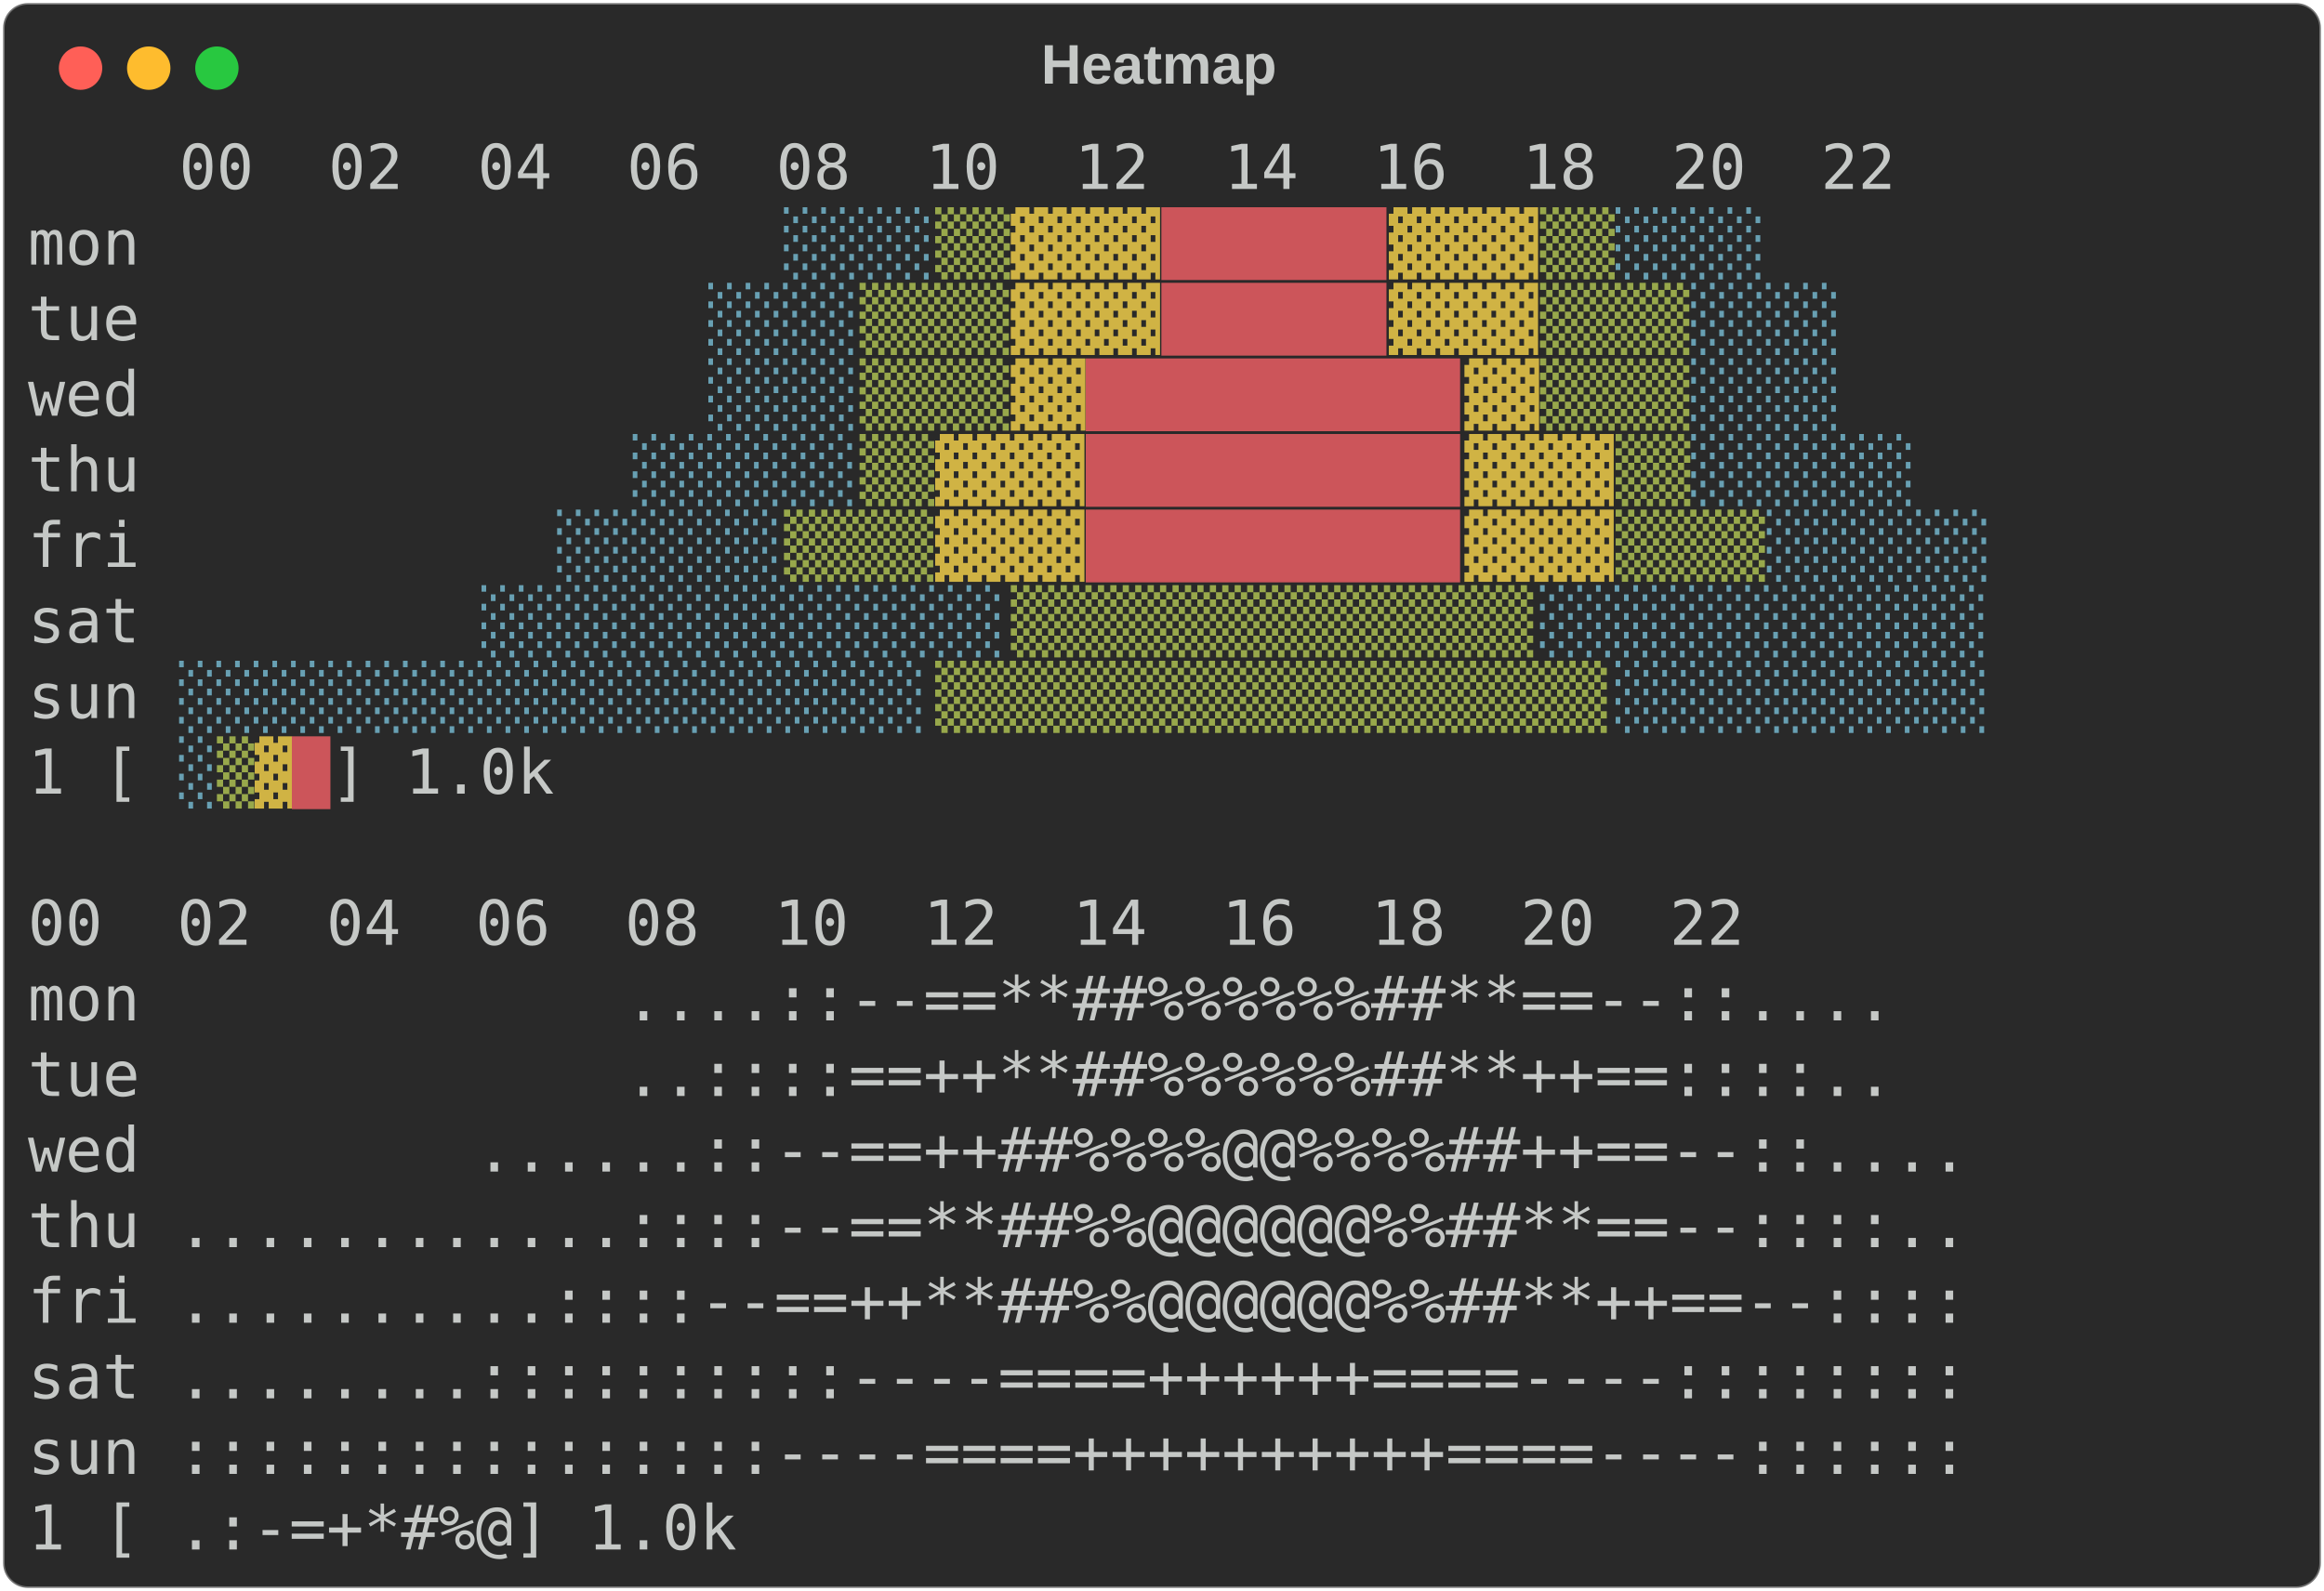
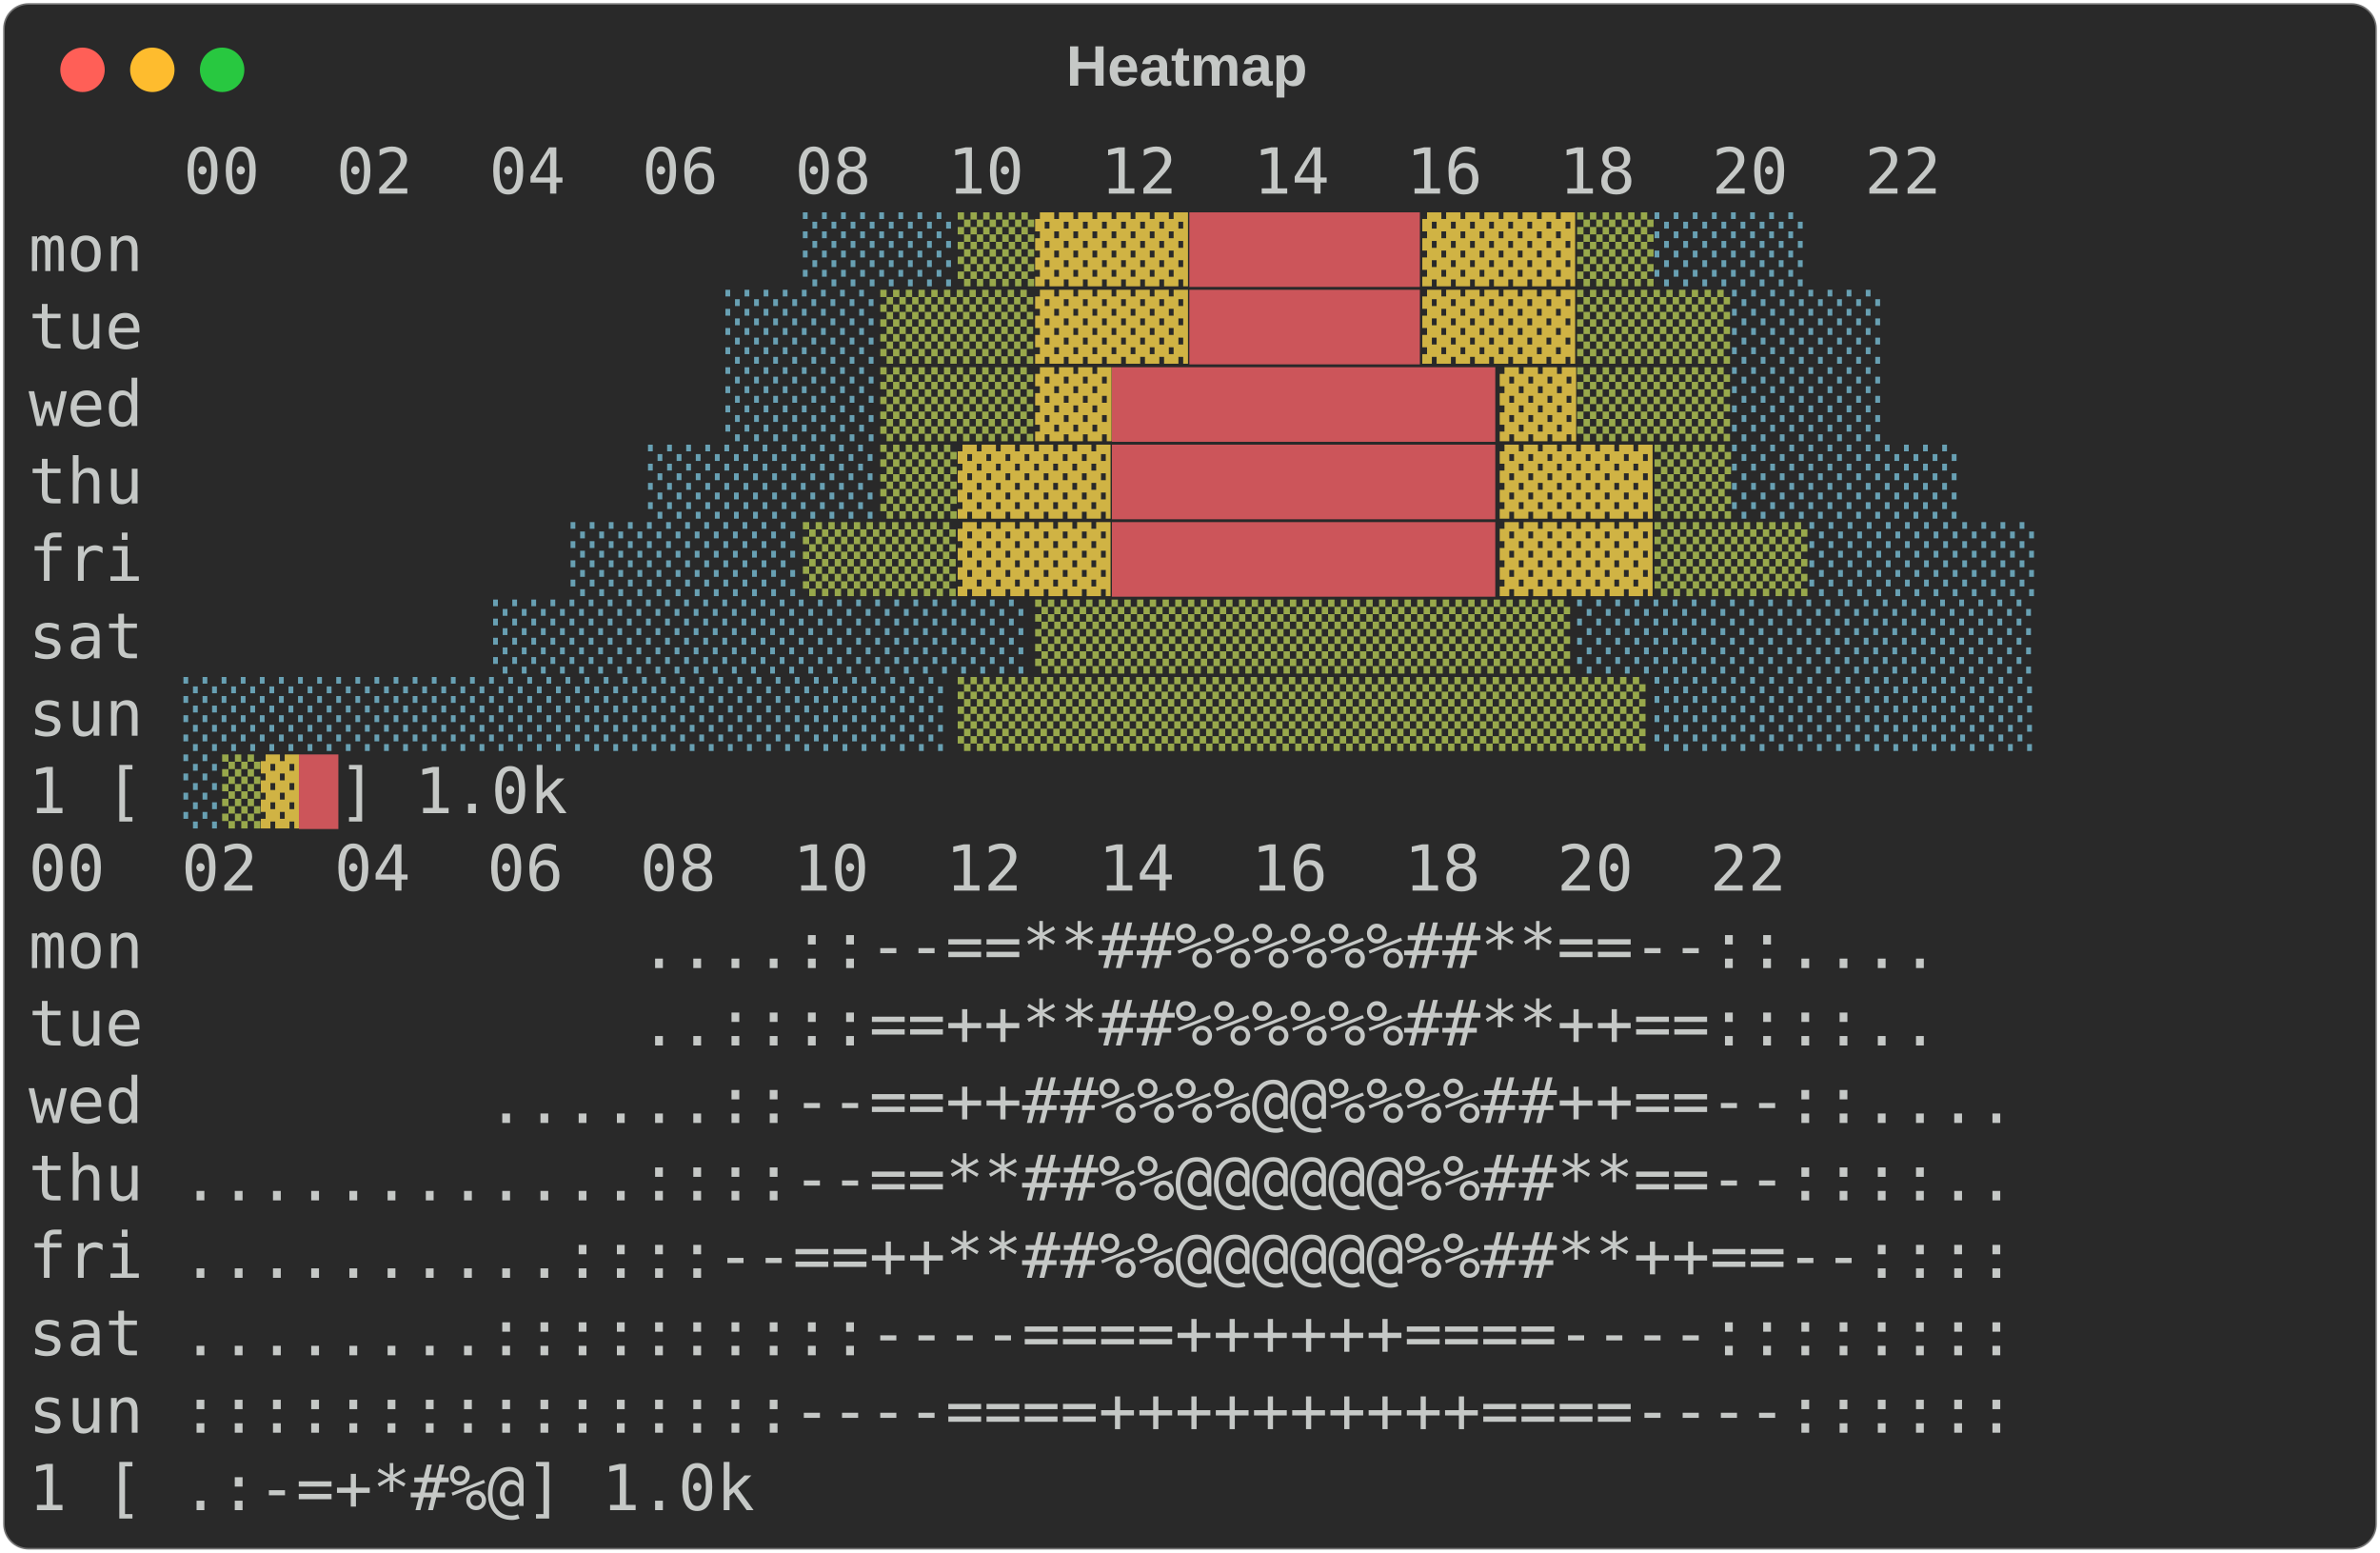
- <svg xmlns="http://www.w3.org/2000/svg" class="rich-terminal" viewBox="0 0 750 513.6">
+ <svg xmlns="http://www.w3.org/2000/svg" class="rich-terminal" viewBox="0 0 750 489.2">
  <style>

    @font-face {
        font-family: "Fira Code";
        src: local("FiraCode-Regular"),
                url("https://cdnjs.cloudflare.com/ajax/libs/firacode/6.2.0/woff2/FiraCode-Regular.woff2") format("woff2"),
                url("https://cdnjs.cloudflare.com/ajax/libs/firacode/6.2.0/woff/FiraCode-Regular.woff") format("woff");
        font-style: normal;
        font-weight: 400;
    }
    @font-face {
        font-family: "Fira Code";
        src: local("FiraCode-Bold"),
                url("https://cdnjs.cloudflare.com/ajax/libs/firacode/6.2.0/woff2/FiraCode-Bold.woff2") format("woff2"),
                url("https://cdnjs.cloudflare.com/ajax/libs/firacode/6.2.0/woff/FiraCode-Bold.woff") format("woff");
        font-style: bold;
        font-weight: 700;
    }

    .guide_charts-heatmap-matrix {
        font-family: Fira Code, monospace;
        font-size: 20px;
        line-height: 24.4px;
        font-variant-east-asian: full-width;
    }

    .guide_charts-heatmap-title {
        font-size: 18px;
        font-weight: bold;
        font-family: arial;
    }

    .guide_charts-heatmap-r1 { fill: #c5c8c6 }
.guide_charts-heatmap-r2 { fill: #608ab1 }
.guide_charts-heatmap-r3 { fill: #68a0b3 }
.guide_charts-heatmap-r4 { fill: #98a84b }
.guide_charts-heatmap-r5 { fill: #d0b344 }
.guide_charts-heatmap-r6 { fill: #cc555a }
    </style>
  <defs>
    <clipPath id="guide_charts-heatmap-clip-terminal">
-       <rect x="0" y="0" width="731.0" height="462.6" />
+       <rect x="0" y="0" width="731.0" height="438.2" />
    </clipPath>
    <clipPath id="guide_charts-heatmap-line-0">
      <rect x="0" y="1.5" width="732" height="24.65" />
    </clipPath>
    <clipPath id="guide_charts-heatmap-line-1">
      <rect x="0" y="25.9" width="732" height="24.65" />
    </clipPath>
    <clipPath id="guide_charts-heatmap-line-2">
      <rect x="0" y="50.3" width="732" height="24.65" />
    </clipPath>
    <clipPath id="guide_charts-heatmap-line-3">
      <rect x="0" y="74.7" width="732" height="24.65" />
    </clipPath>
    <clipPath id="guide_charts-heatmap-line-4">
      <rect x="0" y="99.1" width="732" height="24.65" />
    </clipPath>
    <clipPath id="guide_charts-heatmap-line-5">
      <rect x="0" y="123.5" width="732" height="24.65" />
    </clipPath>
    <clipPath id="guide_charts-heatmap-line-6">
      <rect x="0" y="147.9" width="732" height="24.65" />
    </clipPath>
    <clipPath id="guide_charts-heatmap-line-7">
      <rect x="0" y="172.3" width="732" height="24.65" />
    </clipPath>
    <clipPath id="guide_charts-heatmap-line-8">
      <rect x="0" y="196.7" width="732" height="24.65" />
    </clipPath>
    <clipPath id="guide_charts-heatmap-line-9">
      <rect x="0" y="221.1" width="732" height="24.65" />
    </clipPath>
    <clipPath id="guide_charts-heatmap-line-10">
      <rect x="0" y="245.5" width="732" height="24.65" />
    </clipPath>
    <clipPath id="guide_charts-heatmap-line-11">
      <rect x="0" y="269.9" width="732" height="24.65" />
    </clipPath>
    <clipPath id="guide_charts-heatmap-line-12">
      <rect x="0" y="294.3" width="732" height="24.65" />
    </clipPath>
    <clipPath id="guide_charts-heatmap-line-13">
      <rect x="0" y="318.7" width="732" height="24.65" />
    </clipPath>
    <clipPath id="guide_charts-heatmap-line-14">
      <rect x="0" y="343.1" width="732" height="24.65" />
    </clipPath>
    <clipPath id="guide_charts-heatmap-line-15">
      <rect x="0" y="367.5" width="732" height="24.65" />
    </clipPath>
    <clipPath id="guide_charts-heatmap-line-16">
      <rect x="0" y="391.9" width="732" height="24.65" />
    </clipPath>
-     <clipPath id="guide_charts-heatmap-line-17">
-       <rect x="0" y="416.3" width="732" height="24.65" />
-     </clipPath>
  </defs>
-   <rect fill="#292929" stroke="rgba(255,255,255,0.35)" stroke-width="1" x="1" y="1" width="748" height="511.6" rx="8" />
+   <rect fill="#292929" stroke="rgba(255,255,255,0.35)" stroke-width="1" x="1" y="1" width="748" height="487.2" rx="8" />
  <text class="guide_charts-heatmap-title" fill="#c5c8c6" text-anchor="middle" x="374" y="27">Heatmap</text>
  <g transform="translate(26,22)">
    <circle cx="0" cy="0" r="7" fill="#ff5f57" />
    <circle cx="22" cy="0" r="7" fill="#febc2e" />
    <circle cx="44" cy="0" r="7" fill="#28c840" />
  </g>
  <g transform="translate(9, 41)" clip-path="url(#guide_charts-heatmap-clip-terminal)">
    <g class="guide_charts-heatmap-matrix">
      <text class="guide_charts-heatmap-r1" x="48.8" y="20" textLength="585.6" clip-path="url(#guide_charts-heatmap-line-0)">00  02  04  06  08  10  12  14  16  18  20  22  </text>
      <text class="guide_charts-heatmap-r1" x="732" y="20" textLength="12.2" clip-path="url(#guide_charts-heatmap-line-0)">
</text>
      <text class="guide_charts-heatmap-r1" x="0" y="44.4" textLength="36.6" clip-path="url(#guide_charts-heatmap-line-1)">mon</text>
      <text class="guide_charts-heatmap-r3" x="244" y="44.4" textLength="48.8" clip-path="url(#guide_charts-heatmap-line-1)">░░░░</text>
      <text class="guide_charts-heatmap-r4" x="292.8" y="44.4" textLength="24.4" clip-path="url(#guide_charts-heatmap-line-1)">▒▒</text>
      <text class="guide_charts-heatmap-r5" x="317.2" y="44.4" textLength="48.8" clip-path="url(#guide_charts-heatmap-line-1)">▓▓▓▓</text>
      <text class="guide_charts-heatmap-r6" x="366" y="44.4" textLength="73.2" clip-path="url(#guide_charts-heatmap-line-1)">██████</text>
      <text class="guide_charts-heatmap-r5" x="439.2" y="44.4" textLength="48.8" clip-path="url(#guide_charts-heatmap-line-1)">▓▓▓▓</text>
      <text class="guide_charts-heatmap-r4" x="488" y="44.4" textLength="24.4" clip-path="url(#guide_charts-heatmap-line-1)">▒▒</text>
      <text class="guide_charts-heatmap-r3" x="512.4" y="44.4" textLength="48.8" clip-path="url(#guide_charts-heatmap-line-1)">░░░░</text>
      <text class="guide_charts-heatmap-r1" x="732" y="44.4" textLength="12.2" clip-path="url(#guide_charts-heatmap-line-1)">
</text>
      <text class="guide_charts-heatmap-r1" x="0" y="68.8" textLength="36.6" clip-path="url(#guide_charts-heatmap-line-2)">tue</text>
      <text class="guide_charts-heatmap-r3" x="219.6" y="68.8" textLength="48.8" clip-path="url(#guide_charts-heatmap-line-2)">░░░░</text>
      <text class="guide_charts-heatmap-r4" x="268.4" y="68.8" textLength="48.8" clip-path="url(#guide_charts-heatmap-line-2)">▒▒▒▒</text>
      <text class="guide_charts-heatmap-r5" x="317.2" y="68.8" textLength="48.8" clip-path="url(#guide_charts-heatmap-line-2)">▓▓▓▓</text>
      <text class="guide_charts-heatmap-r6" x="366" y="68.8" textLength="73.2" clip-path="url(#guide_charts-heatmap-line-2)">██████</text>
      <text class="guide_charts-heatmap-r5" x="439.2" y="68.8" textLength="48.8" clip-path="url(#guide_charts-heatmap-line-2)">▓▓▓▓</text>
      <text class="guide_charts-heatmap-r4" x="488" y="68.8" textLength="48.8" clip-path="url(#guide_charts-heatmap-line-2)">▒▒▒▒</text>
      <text class="guide_charts-heatmap-r3" x="536.8" y="68.8" textLength="48.8" clip-path="url(#guide_charts-heatmap-line-2)">░░░░</text>
      <text class="guide_charts-heatmap-r1" x="732" y="68.8" textLength="12.2" clip-path="url(#guide_charts-heatmap-line-2)">
</text>
      <text class="guide_charts-heatmap-r1" x="0" y="93.2" textLength="36.6" clip-path="url(#guide_charts-heatmap-line-3)">wed</text>
      <text class="guide_charts-heatmap-r3" x="219.6" y="93.2" textLength="48.8" clip-path="url(#guide_charts-heatmap-line-3)">░░░░</text>
      <text class="guide_charts-heatmap-r4" x="268.4" y="93.2" textLength="48.8" clip-path="url(#guide_charts-heatmap-line-3)">▒▒▒▒</text>
      <text class="guide_charts-heatmap-r5" x="317.2" y="93.2" textLength="24.4" clip-path="url(#guide_charts-heatmap-line-3)">▓▓</text>
      <text class="guide_charts-heatmap-r6" x="341.6" y="93.2" textLength="122" clip-path="url(#guide_charts-heatmap-line-3)">██████████</text>
      <text class="guide_charts-heatmap-r5" x="463.6" y="93.2" textLength="24.4" clip-path="url(#guide_charts-heatmap-line-3)">▓▓</text>
      <text class="guide_charts-heatmap-r4" x="488" y="93.2" textLength="48.8" clip-path="url(#guide_charts-heatmap-line-3)">▒▒▒▒</text>
      <text class="guide_charts-heatmap-r3" x="536.8" y="93.2" textLength="48.8" clip-path="url(#guide_charts-heatmap-line-3)">░░░░</text>
      <text class="guide_charts-heatmap-r1" x="732" y="93.2" textLength="12.2" clip-path="url(#guide_charts-heatmap-line-3)">
</text>
      <text class="guide_charts-heatmap-r1" x="0" y="117.6" textLength="36.6" clip-path="url(#guide_charts-heatmap-line-4)">thu</text>
      <text class="guide_charts-heatmap-r3" x="195.2" y="117.6" textLength="73.2" clip-path="url(#guide_charts-heatmap-line-4)">░░░░░░</text>
      <text class="guide_charts-heatmap-r4" x="268.4" y="117.6" textLength="24.4" clip-path="url(#guide_charts-heatmap-line-4)">▒▒</text>
      <text class="guide_charts-heatmap-r5" x="292.8" y="117.6" textLength="48.8" clip-path="url(#guide_charts-heatmap-line-4)">▓▓▓▓</text>
      <text class="guide_charts-heatmap-r6" x="341.6" y="117.6" textLength="122" clip-path="url(#guide_charts-heatmap-line-4)">██████████</text>
      <text class="guide_charts-heatmap-r5" x="463.6" y="117.6" textLength="48.8" clip-path="url(#guide_charts-heatmap-line-4)">▓▓▓▓</text>
      <text class="guide_charts-heatmap-r4" x="512.4" y="117.6" textLength="24.4" clip-path="url(#guide_charts-heatmap-line-4)">▒▒</text>
      <text class="guide_charts-heatmap-r3" x="536.8" y="117.6" textLength="73.2" clip-path="url(#guide_charts-heatmap-line-4)">░░░░░░</text>
      <text class="guide_charts-heatmap-r1" x="732" y="117.6" textLength="12.2" clip-path="url(#guide_charts-heatmap-line-4)">
</text>
      <text class="guide_charts-heatmap-r1" x="0" y="142" textLength="36.6" clip-path="url(#guide_charts-heatmap-line-5)">fri</text>
      <text class="guide_charts-heatmap-r3" x="170.8" y="142" textLength="73.2" clip-path="url(#guide_charts-heatmap-line-5)">░░░░░░</text>
      <text class="guide_charts-heatmap-r4" x="244" y="142" textLength="48.8" clip-path="url(#guide_charts-heatmap-line-5)">▒▒▒▒</text>
      <text class="guide_charts-heatmap-r5" x="292.8" y="142" textLength="48.8" clip-path="url(#guide_charts-heatmap-line-5)">▓▓▓▓</text>
      <text class="guide_charts-heatmap-r6" x="341.6" y="142" textLength="122" clip-path="url(#guide_charts-heatmap-line-5)">██████████</text>
      <text class="guide_charts-heatmap-r5" x="463.6" y="142" textLength="48.8" clip-path="url(#guide_charts-heatmap-line-5)">▓▓▓▓</text>
      <text class="guide_charts-heatmap-r4" x="512.4" y="142" textLength="48.8" clip-path="url(#guide_charts-heatmap-line-5)">▒▒▒▒</text>
      <text class="guide_charts-heatmap-r3" x="561.2" y="142" textLength="73.2" clip-path="url(#guide_charts-heatmap-line-5)">░░░░░░</text>
      <text class="guide_charts-heatmap-r1" x="732" y="142" textLength="12.2" clip-path="url(#guide_charts-heatmap-line-5)">
</text>
      <text class="guide_charts-heatmap-r1" x="0" y="166.4" textLength="36.6" clip-path="url(#guide_charts-heatmap-line-6)">sat</text>
      <text class="guide_charts-heatmap-r3" x="146.4" y="166.4" textLength="170.8" clip-path="url(#guide_charts-heatmap-line-6)">░░░░░░░░░░░░░░</text>
      <text class="guide_charts-heatmap-r4" x="317.2" y="166.4" textLength="170.8" clip-path="url(#guide_charts-heatmap-line-6)">▒▒▒▒▒▒▒▒▒▒▒▒▒▒</text>
      <text class="guide_charts-heatmap-r3" x="488" y="166.4" textLength="146.4" clip-path="url(#guide_charts-heatmap-line-6)">░░░░░░░░░░░░</text>
      <text class="guide_charts-heatmap-r1" x="732" y="166.4" textLength="12.2" clip-path="url(#guide_charts-heatmap-line-6)">
</text>
      <text class="guide_charts-heatmap-r1" x="0" y="190.8" textLength="36.6" clip-path="url(#guide_charts-heatmap-line-7)">sun</text>
      <text class="guide_charts-heatmap-r3" x="48.8" y="190.8" textLength="244" clip-path="url(#guide_charts-heatmap-line-7)">░░░░░░░░░░░░░░░░░░░░</text>
      <text class="guide_charts-heatmap-r4" x="292.8" y="190.8" textLength="219.6" clip-path="url(#guide_charts-heatmap-line-7)">▒▒▒▒▒▒▒▒▒▒▒▒▒▒▒▒▒▒</text>
      <text class="guide_charts-heatmap-r3" x="512.4" y="190.8" textLength="122" clip-path="url(#guide_charts-heatmap-line-7)">░░░░░░░░░░</text>
      <text class="guide_charts-heatmap-r1" x="732" y="190.8" textLength="12.2" clip-path="url(#guide_charts-heatmap-line-7)">
</text>
      <text class="guide_charts-heatmap-r1" x="0" y="215.2" textLength="36.6" clip-path="url(#guide_charts-heatmap-line-8)">1 [</text>
      <text class="guide_charts-heatmap-r3" x="48.8" y="215.2" textLength="12.2" clip-path="url(#guide_charts-heatmap-line-8)">░</text>
      <text class="guide_charts-heatmap-r4" x="61" y="215.2" textLength="12.2" clip-path="url(#guide_charts-heatmap-line-8)">▒</text>
      <text class="guide_charts-heatmap-r5" x="73.2" y="215.2" textLength="12.2" clip-path="url(#guide_charts-heatmap-line-8)">▓</text>
      <text class="guide_charts-heatmap-r6" x="85.4" y="215.2" textLength="12.2" clip-path="url(#guide_charts-heatmap-line-8)">█</text>
      <text class="guide_charts-heatmap-r1" x="97.6" y="215.2" textLength="73.2" clip-path="url(#guide_charts-heatmap-line-8)">] 1.0k</text>
      <text class="guide_charts-heatmap-r1" x="732" y="215.2" textLength="12.2" clip-path="url(#guide_charts-heatmap-line-8)">
</text>
+       <text class="guide_charts-heatmap-r1" x="0" y="239.6" textLength="634.4" clip-path="url(#guide_charts-heatmap-line-9)">    00  02  04  06  08  10  12  14  16  18  20  22  </text>
      <text class="guide_charts-heatmap-r1" x="732" y="239.6" textLength="12.2" clip-path="url(#guide_charts-heatmap-line-9)">
</text>
-       <text class="guide_charts-heatmap-r1" x="0" y="264" textLength="634.4" clip-path="url(#guide_charts-heatmap-line-10)">    00  02  04  06  08  10  12  14  16  18  20  22  </text>
+       <text class="guide_charts-heatmap-r1" x="0" y="264" textLength="634.4" clip-path="url(#guide_charts-heatmap-line-10)">mon             ....::--==**##%%%%%%##**==--::....  </text>
      <text class="guide_charts-heatmap-r1" x="732" y="264" textLength="12.2" clip-path="url(#guide_charts-heatmap-line-10)">
</text>
-       <text class="guide_charts-heatmap-r1" x="0" y="288.4" textLength="634.4" clip-path="url(#guide_charts-heatmap-line-11)">mon             ....::--==**##%%%%%%##**==--::....  </text>
+       <text class="guide_charts-heatmap-r1" x="0" y="288.4" textLength="634.4" clip-path="url(#guide_charts-heatmap-line-11)">tue             ..::::==++**##%%%%%%##**++==::::..  </text>
      <text class="guide_charts-heatmap-r1" x="732" y="288.4" textLength="12.2" clip-path="url(#guide_charts-heatmap-line-11)">
</text>
-       <text class="guide_charts-heatmap-r1" x="0" y="312.8" textLength="634.4" clip-path="url(#guide_charts-heatmap-line-12)">tue             ..::::==++**##%%%%%%##**++==::::..  </text>
+       <text class="guide_charts-heatmap-r1" x="0" y="312.8" textLength="634.4" clip-path="url(#guide_charts-heatmap-line-12)">wed         ......::--==++##%%%%@@%%%%##++==--::....</text>
      <text class="guide_charts-heatmap-r1" x="732" y="312.8" textLength="12.2" clip-path="url(#guide_charts-heatmap-line-12)">
</text>
-       <text class="guide_charts-heatmap-r1" x="0" y="337.2" textLength="634.4" clip-path="url(#guide_charts-heatmap-line-13)">wed         ......::--==++##%%%%@@%%%%##++==--::....</text>
+       <text class="guide_charts-heatmap-r1" x="0" y="337.2" textLength="634.4" clip-path="url(#guide_charts-heatmap-line-13)">thu ............::::--==**##%%@@@@@@%%##**==--::::..</text>
      <text class="guide_charts-heatmap-r1" x="732" y="337.2" textLength="12.2" clip-path="url(#guide_charts-heatmap-line-13)">
</text>
-       <text class="guide_charts-heatmap-r1" x="0" y="361.6" textLength="634.4" clip-path="url(#guide_charts-heatmap-line-14)">thu ............::::--==**##%%@@@@@@%%##**==--::::..</text>
+       <text class="guide_charts-heatmap-r1" x="0" y="361.6" textLength="634.4" clip-path="url(#guide_charts-heatmap-line-14)">fri ..........::::--==++**##%%@@@@@@%%##**++==--::::</text>
      <text class="guide_charts-heatmap-r1" x="732" y="361.6" textLength="12.2" clip-path="url(#guide_charts-heatmap-line-14)">
</text>
-       <text class="guide_charts-heatmap-r1" x="0" y="386" textLength="634.4" clip-path="url(#guide_charts-heatmap-line-15)">fri ..........::::--==++**##%%@@@@@@%%##**++==--::::</text>
+       <text class="guide_charts-heatmap-r1" x="0" y="386" textLength="634.4" clip-path="url(#guide_charts-heatmap-line-15)">sat ........::::::::::----====++++++====----::::::::</text>
      <text class="guide_charts-heatmap-r1" x="732" y="386" textLength="12.2" clip-path="url(#guide_charts-heatmap-line-15)">
</text>
-       <text class="guide_charts-heatmap-r1" x="0" y="410.4" textLength="634.4" clip-path="url(#guide_charts-heatmap-line-16)">sat ........::::::::::----====++++++====----::::::::</text>
+       <text class="guide_charts-heatmap-r1" x="0" y="410.4" textLength="634.4" clip-path="url(#guide_charts-heatmap-line-16)">sun ::::::::::::::::----====++++++++++====----::::::</text>
      <text class="guide_charts-heatmap-r1" x="732" y="410.4" textLength="12.2" clip-path="url(#guide_charts-heatmap-line-16)">
</text>
-       <text class="guide_charts-heatmap-r1" x="0" y="434.8" textLength="634.4" clip-path="url(#guide_charts-heatmap-line-17)">sun ::::::::::::::::----====++++++++++====----::::::</text>
+       <text class="guide_charts-heatmap-r1" x="0" y="434.8" textLength="231.8" clip-path="url(#guide_charts-heatmap-line-17)">1 [ .:-=+*#%@] 1.0k</text>
      <text class="guide_charts-heatmap-r1" x="732" y="434.8" textLength="12.2" clip-path="url(#guide_charts-heatmap-line-17)">
- </text>
-       <text class="guide_charts-heatmap-r1" x="0" y="459.2" textLength="231.8" clip-path="url(#guide_charts-heatmap-line-18)">1 [ .:-=+*#%@] 1.0k</text>
-       <text class="guide_charts-heatmap-r1" x="732" y="459.2" textLength="12.2" clip-path="url(#guide_charts-heatmap-line-18)">
</text>
    </g>
  </g>
</svg>
